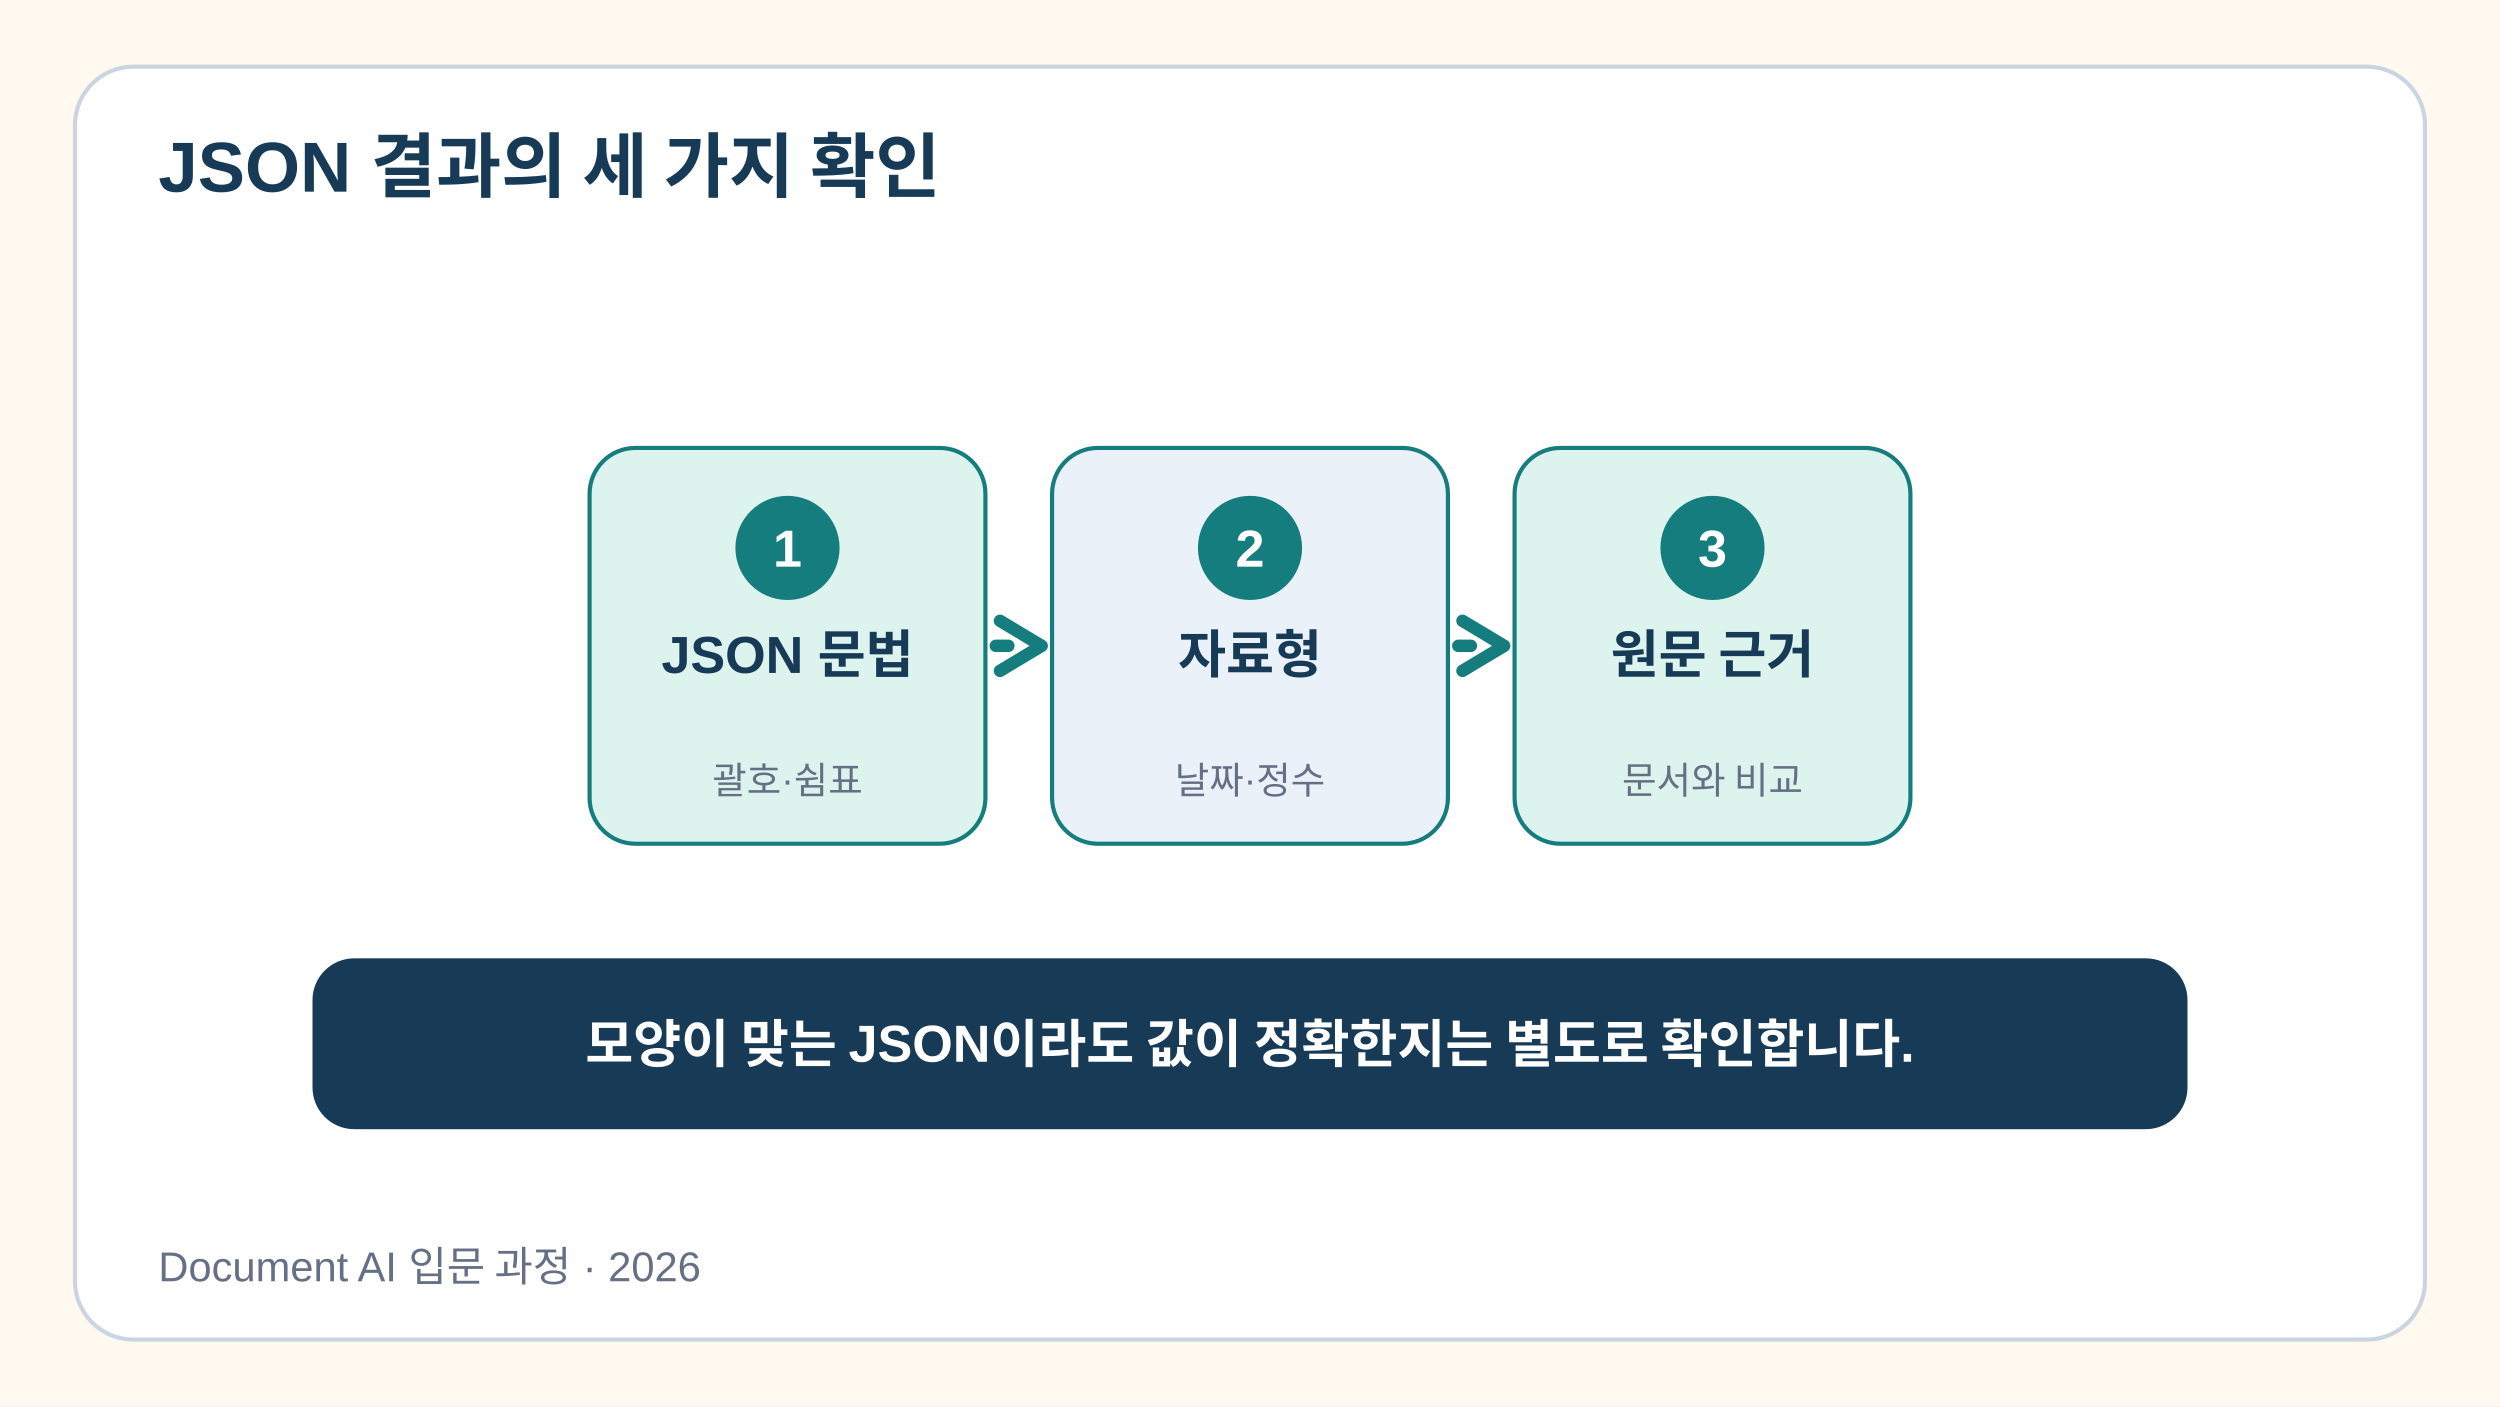
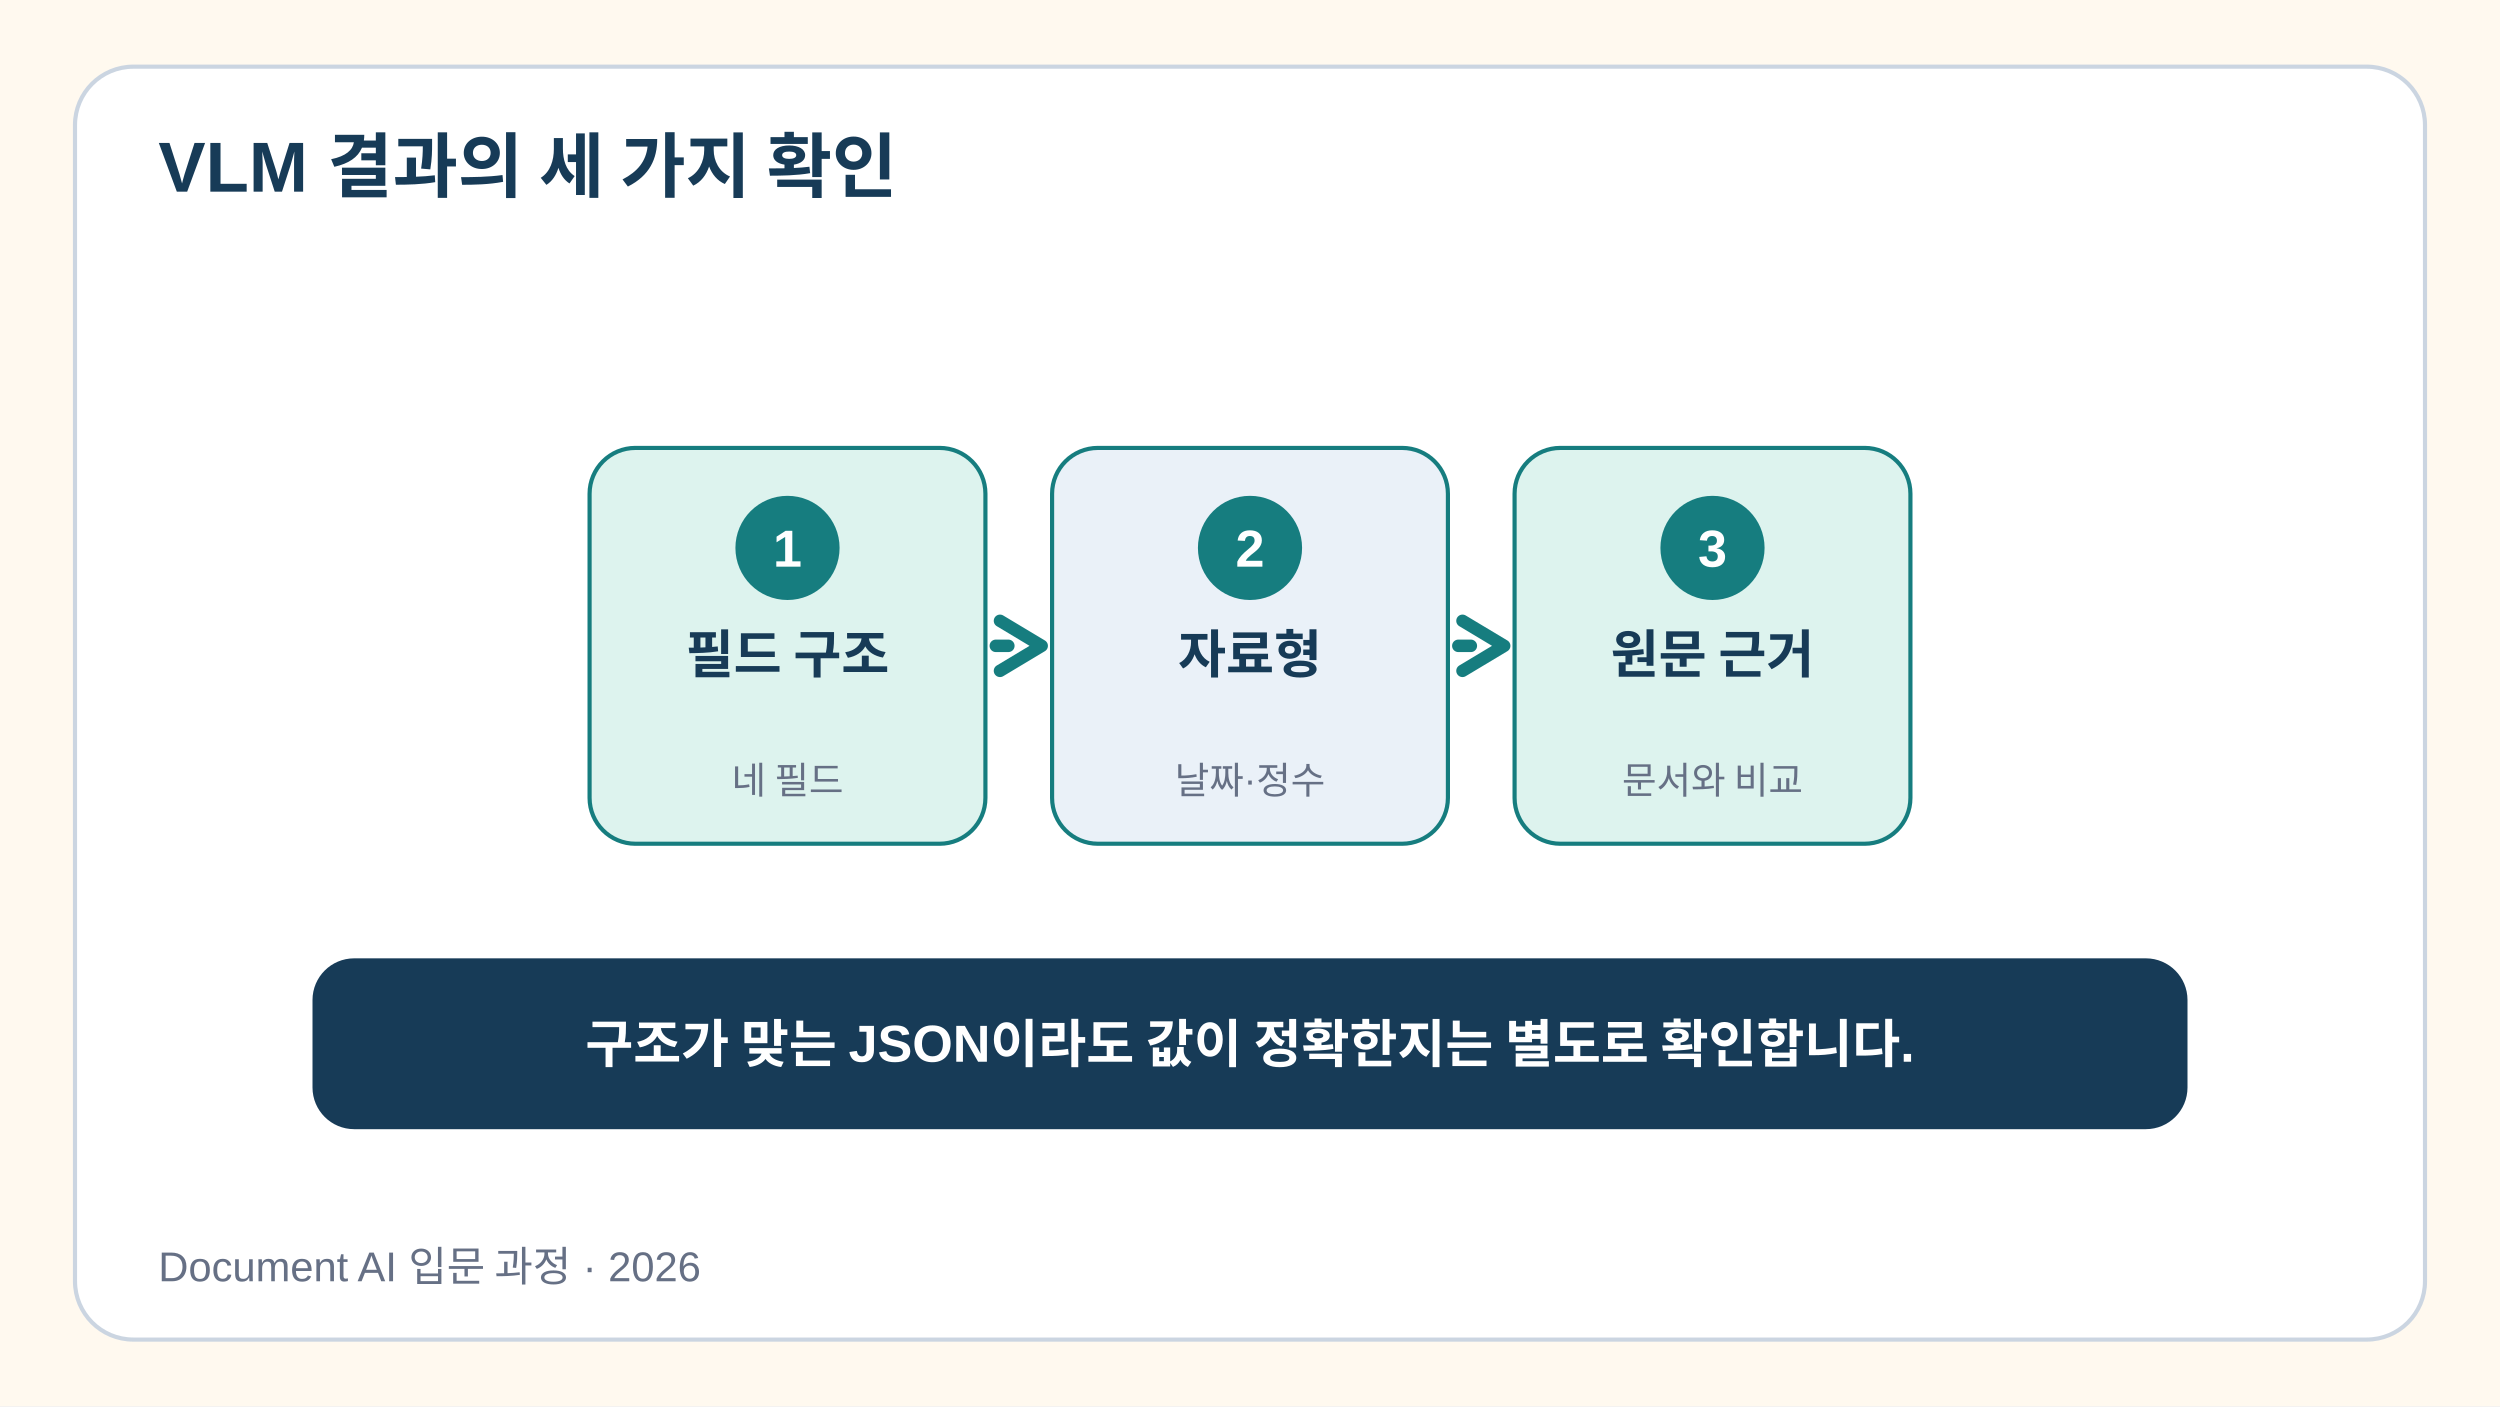
<svg xmlns="http://www.w3.org/2000/svg" width="1200" height="675" viewBox="0 0 1200 675" role="img" aria-labelledby="title desc">
  <rect width="1200" height="675" fill="#FFF9EF" />
  <rect x="36" y="32" width="1128" height="611" rx="28" fill="#FFFFFF" stroke="#CBD5E1" stroke-width="2" />
-   <text x="76" y="92" font-family="Arial, Apple SD Gothic Neo, Noto Sans KR, sans-serif" font-size="34" font-weight="700" fill="#173B57">JSON 결과의 세 가지 확인</text>
+   <text x="76" y="92" font-family="Arial, Apple SD Gothic Neo, Noto Sans KR, sans-serif" font-size="34" font-weight="700" fill="#173B57">VLM 결과의 세 가지 확인</text>
  <g font-family="Arial, Apple SD Gothic Neo, Noto Sans KR, sans-serif">
    <rect x="283" y="215" width="190" height="190" rx="22" fill="#DDF3EE" stroke="#167D7F" stroke-width="2" />
    <circle cx="378" cy="263" r="25" fill="#167D7F" />
    <text x="378" y="272" text-anchor="middle" font-size="25" font-weight="600" fill="#FFFFFF">
      <tspan x="378" dy="0">1</tspan>
    </text>
    <text x="378" y="323" text-anchor="middle" font-size="25" font-weight="600" fill="#173B57">
-       <tspan x="378" dy="0">JSON 문법</tspan>
+       <tspan x="378" dy="0">필드 구조</tspan>
    </text>
    <text x="378" y="381" text-anchor="middle" font-size="18" font-weight="400" fill="#667085">
-       <tspan x="378" dy="0">괄호·쉼표</tspan>
+       <tspan x="378" dy="0">네 필드</tspan>
    </text>
    <line x1="478" y1="310" x2="484" y2="310" stroke="#167D7F" stroke-width="6" stroke-linecap="round" />
    <path d="M 480 298 L 500 310 L 480 322" fill="none" stroke="#167D7F" stroke-width="6" stroke-linecap="round" stroke-linejoin="round" />
    <rect x="505" y="215" width="190" height="190" rx="22" fill="#EAF1F8" stroke="#167D7F" stroke-width="2" />
    <circle cx="600" cy="263" r="25" fill="#167D7F" />
    <text x="600" y="272" text-anchor="middle" font-size="25" font-weight="600" fill="#FFFFFF">
      <tspan x="600" dy="0">2</tspan>
    </text>
    <text x="600" y="323" text-anchor="middle" font-size="25" font-weight="600" fill="#173B57">
      <tspan x="600" dy="0">자료형</tspan>
    </text>
    <text x="600" y="381" text-anchor="middle" font-size="18" font-weight="400" fill="#667085">
      <tspan x="600" dy="0">날짜·정수</tspan>
    </text>
    <line x1="700" y1="310" x2="706" y2="310" stroke="#167D7F" stroke-width="6" stroke-linecap="round" />
    <path d="M 702 298 L 722 310 L 702 322" fill="none" stroke="#167D7F" stroke-width="6" stroke-linecap="round" stroke-linejoin="round" />
    <rect x="727" y="215" width="190" height="190" rx="22" fill="#DDF3EE" stroke="#167D7F" stroke-width="2" />
    <circle cx="822" cy="263" r="25" fill="#167D7F" />
    <text x="822" y="272" text-anchor="middle" font-size="25" font-weight="600" fill="#FFFFFF">
      <tspan x="822" dy="0">3</tspan>
    </text>
    <text x="822" y="323" text-anchor="middle" font-size="25" font-weight="600" fill="#173B57">
      <tspan x="822" dy="0">원문 근거</tspan>
    </text>
    <text x="822" y="381" text-anchor="middle" font-size="18" font-weight="400" fill="#667085">
      <tspan x="822" dy="0">문서와 비교</tspan>
    </text>
    <rect x="150" y="460" width="900" height="82" rx="20" fill="#173B57" />
    <text x="600" y="510" text-anchor="middle" font-size="25" font-weight="600" fill="#FFFFFF">
-       <tspan x="600" dy="0">모양이 맞는 JSON이라도 값이 정확한지는 별도로 확인합니다.</tspan>
+       <tspan x="600" dy="0">구조가 맞는 JSON이라도 값이 정확한지는 별도로 확인합니다.</tspan>
    </text>
  </g>
  <text x="76" y="615" font-family="Arial, Apple SD Gothic Neo, Noto Sans KR, sans-serif" font-size="20" fill="#667085">Document AI 입문 과정 · 2026</text>
</svg>
